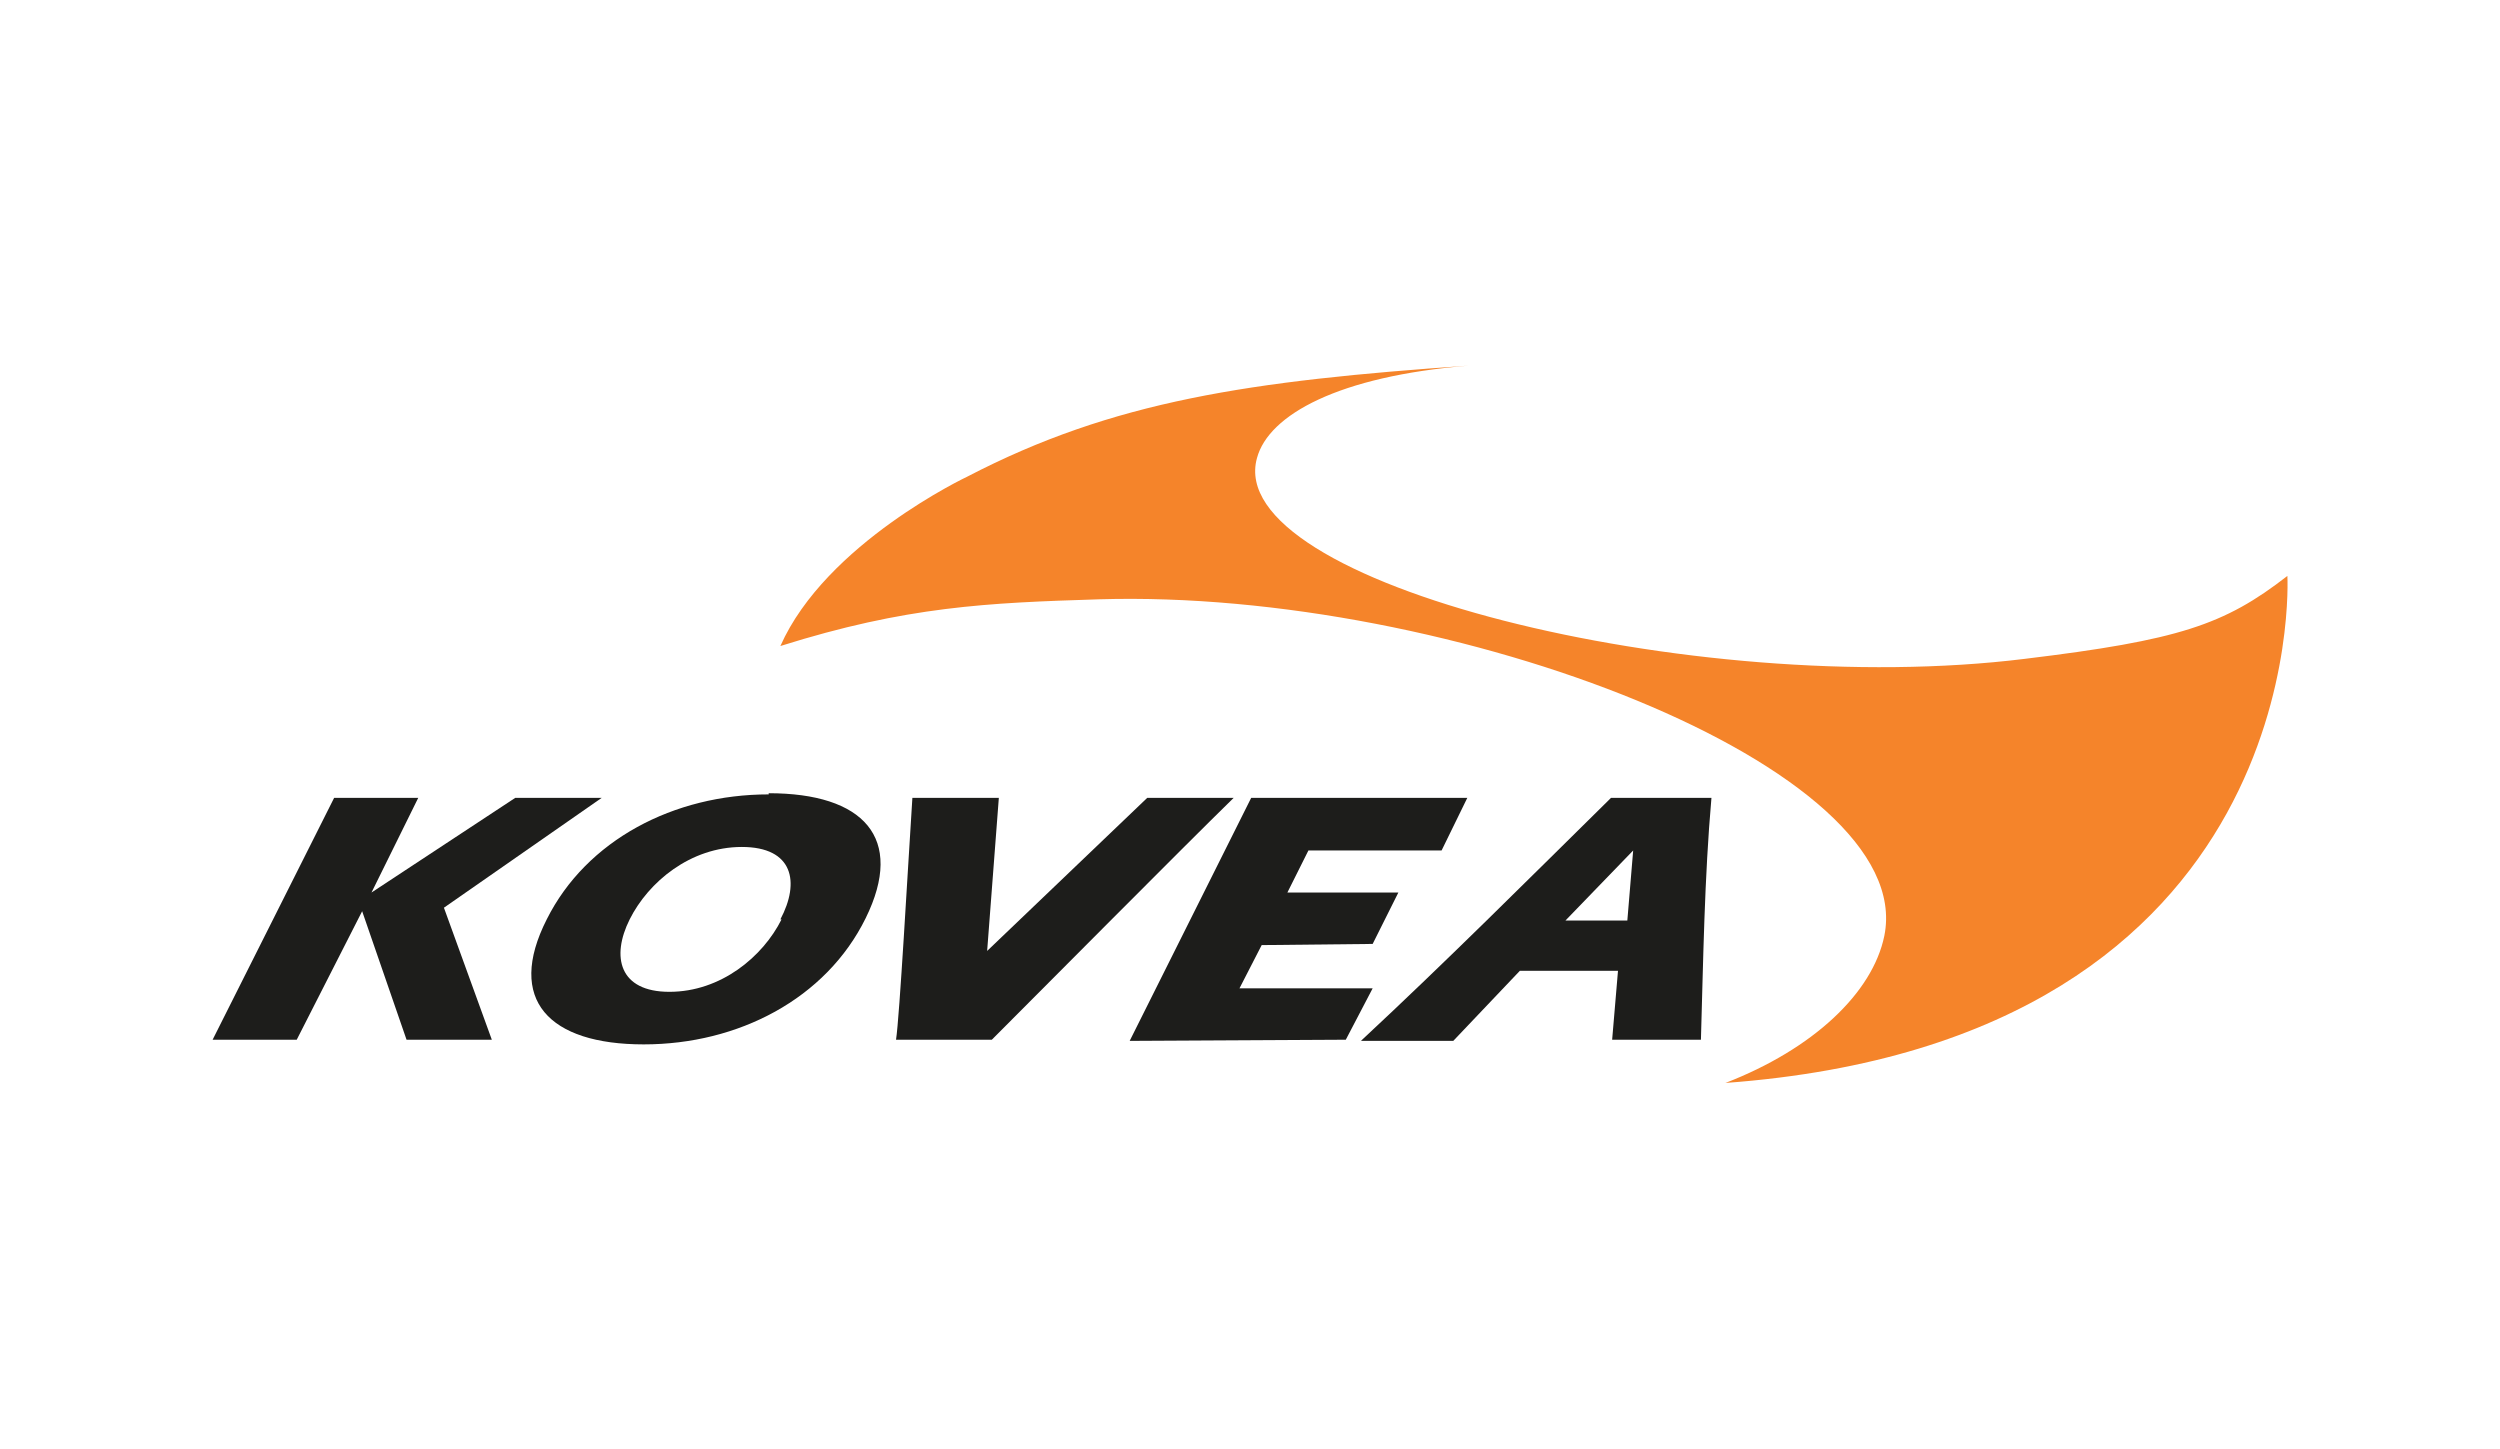
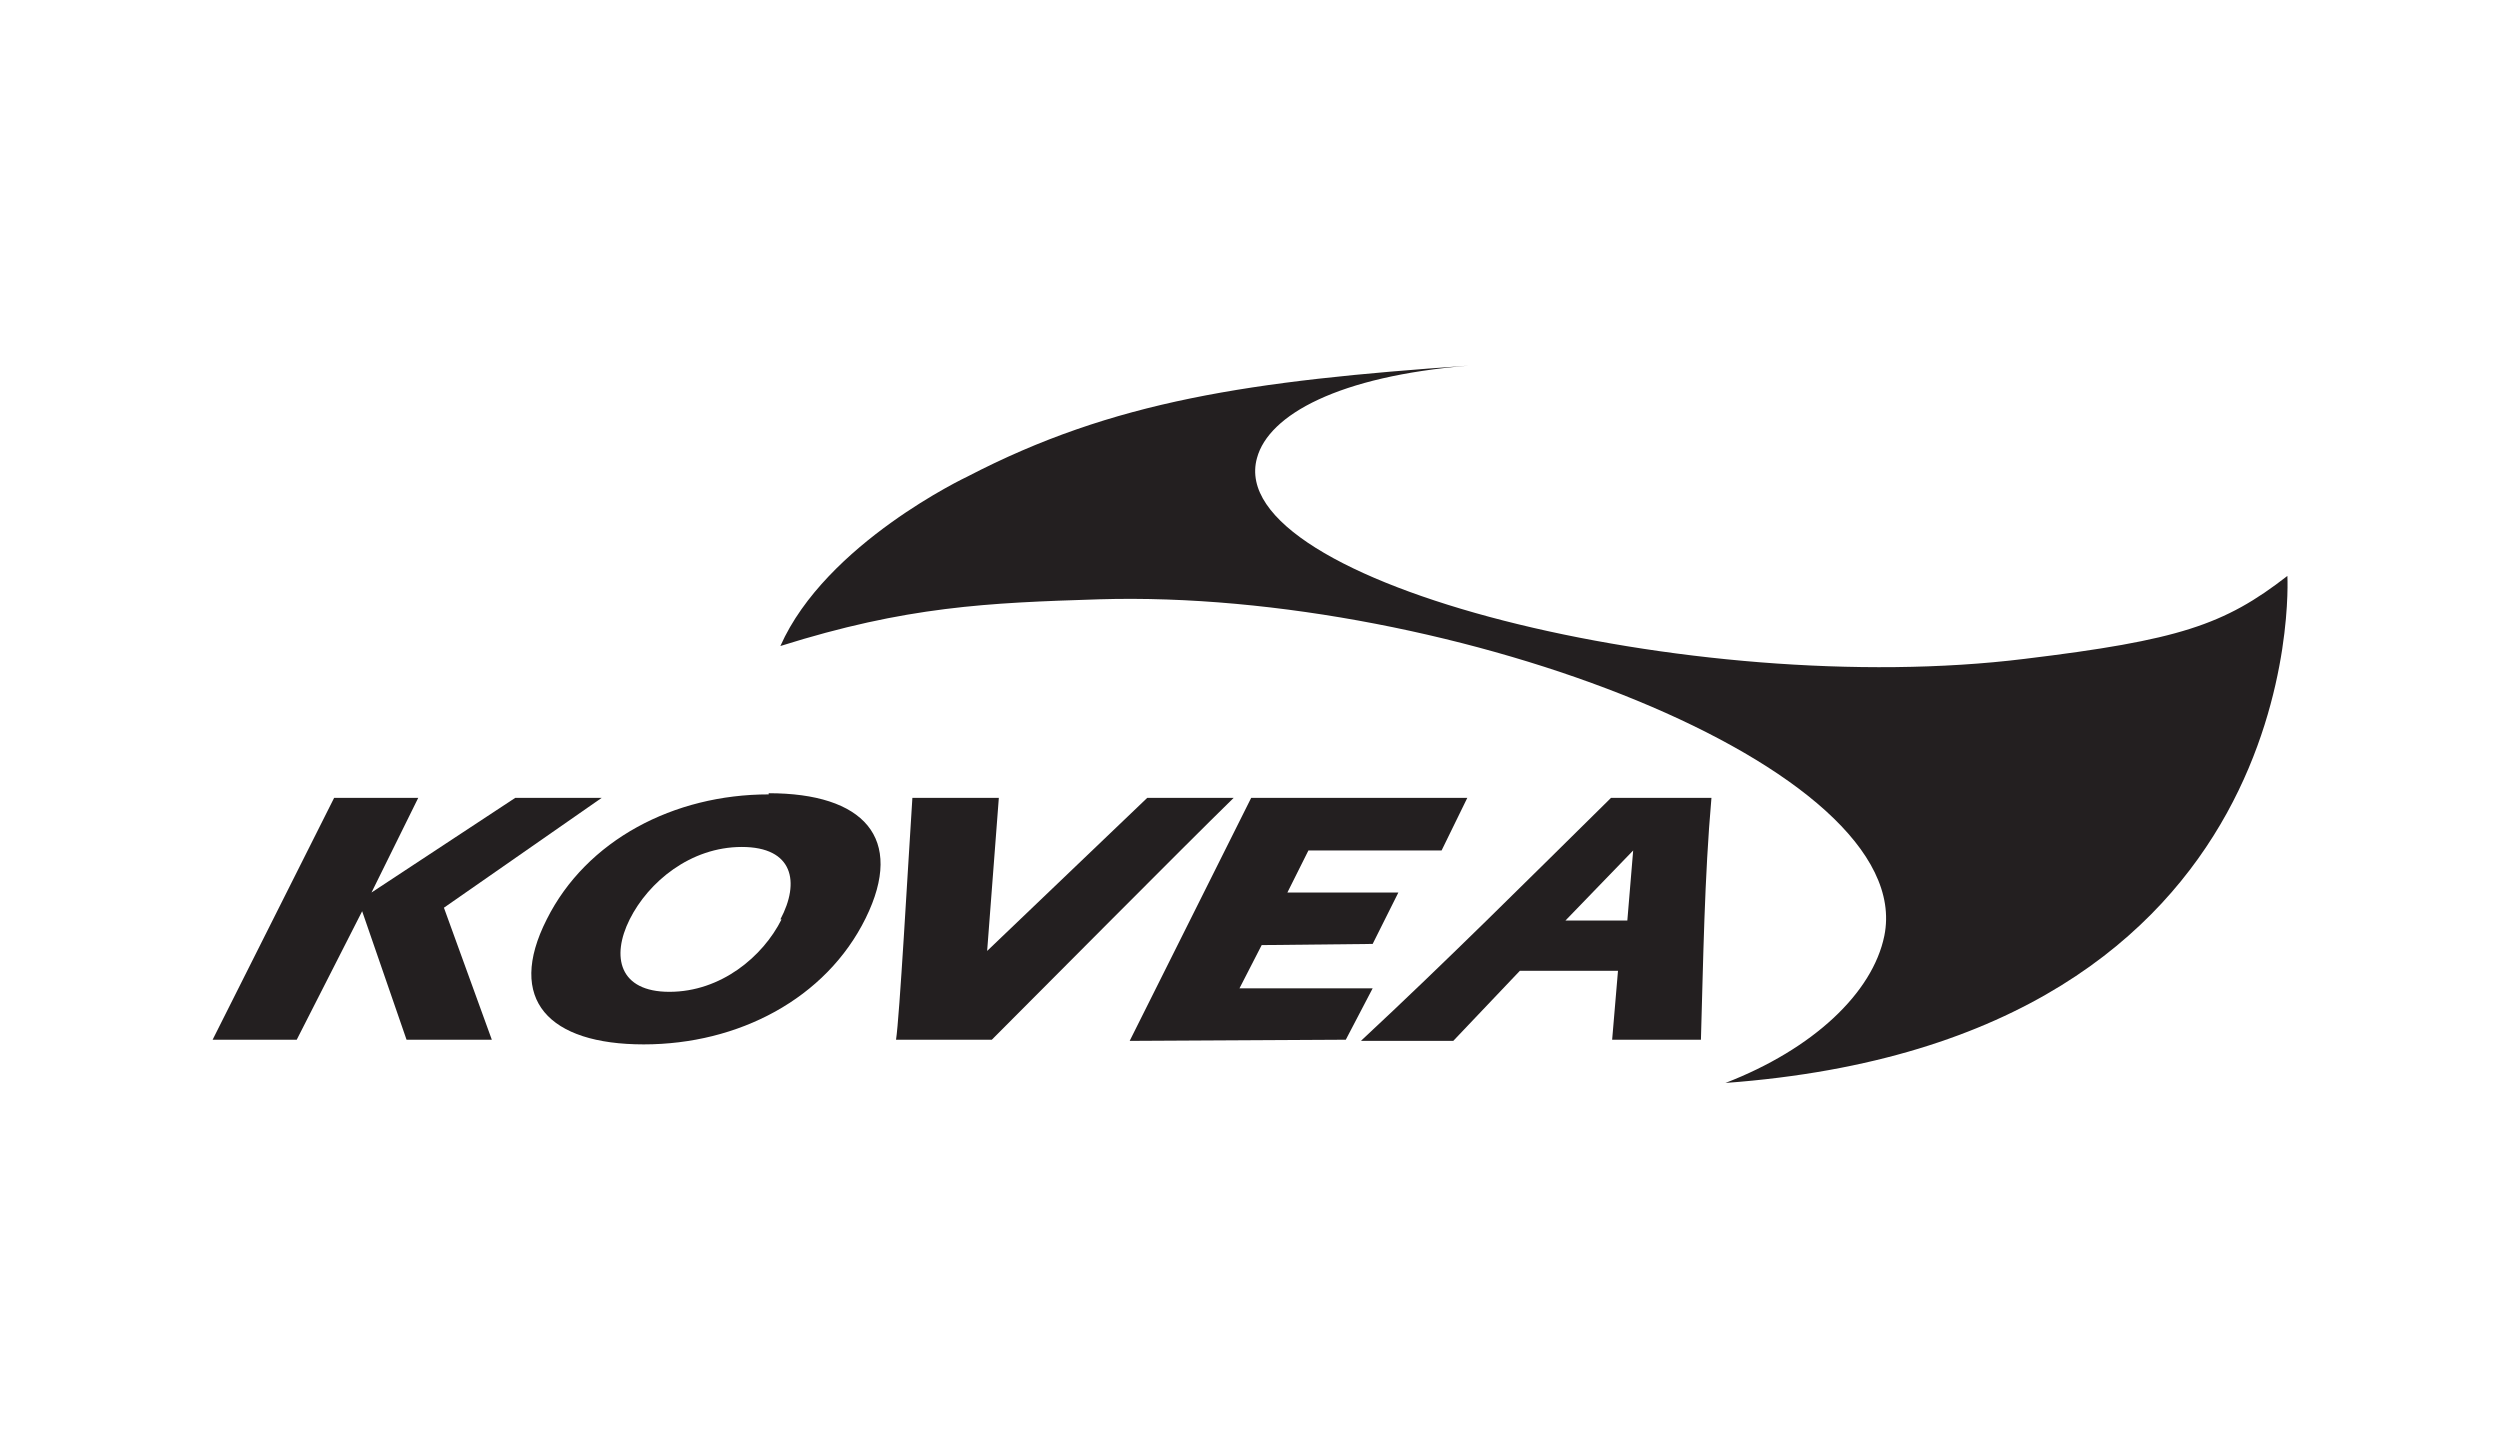
<svg xmlns="http://www.w3.org/2000/svg" id="Layer_1" version="1.1" width="214" height="124" viewBox="0 0 214 124">
  <defs>
    <style>
      .st0 {
-         fill: #1d1d1b;
-       }
- 
-       .st1 {
-         fill: #f5842a;
+         fill: #231f20;
      }
    </style>
  </defs>
-   <path class="st1" d="M173.3,56.4c-28.3,3.5-68.7-6.5-65.7-17.2,1-3.7,7-7,18.1-7.9-18.7,1.3-30.4,3-42.9,9.5,0,0-12.1,5.7-16,14.5,10.8-3.4,17.7-3.7,27.3-4,30.2-.9,70.1,14.4,67.2,28.8-1,4.9-6.1,9.7-13.6,12.6,50.3-3.7,48.1-43.4,48.1-43.4-5.4,4.2-9.3,5.5-22.5,7.1Z" />
+   <path class="st0" d="M173.3,56.4c-28.3,3.5-68.7-6.5-65.7-17.2,1-3.7,7-7,18.1-7.9-18.7,1.3-30.4,3-42.9,9.5,0,0-12.1,5.7-16,14.5,10.8-3.4,17.7-3.7,27.3-4,30.2-.9,70.1,14.4,67.2,28.8-1,4.9-6.1,9.7-13.6,12.6,50.3-3.7,48.1-43.4,48.1-43.4-5.4,4.2-9.3,5.5-22.5,7.1Z" />
  <g>
    <path class="st0" d="M65.8,68c-8.1,0-15.6,3.9-19,10.7-3.5,6.9.2,10.7,8.3,10.7,8.1,0,15.6-3.9,19-10.8,3.4-6.9-.2-10.7-8.3-10.7ZM66.9,78.7c-1.6,3.2-5.2,6.2-9.6,6.2-4.3,0-5-3-3.4-6.2,1.6-3.2,5.2-6.2,9.6-6.2s5,3,3.3,6.2Z" />
    <polygon class="st0" points="106.1 84.6 108 80.9 117.5 80.8 119.7 76.4 110.2 76.4 112 72.8 123.4 72.8 125.6 68.3 107.1 68.3 96.7 89.1 115.2 89 117.5 84.6 106.1 84.6" />
    <path class="st0" d="M116.5,89.1h7.9s5.7-6,5.7-6h8.4l-.5,5.9h7.6c.2-6.8.3-13.9.9-20.7h-8.6c-7.1,7-14.1,14-21.3,20.7ZM139.8,72.8l-.5,6h-5.3l5.8-6h0Z" />
    <path class="st0" d="M98.2,68.3l-13.7,13.1,1-13.1h-7.4c-.4,6.2-1.1,18.8-1.4,20.7h8.2c4.3-4.3,16.3-16.4,20.7-20.7h-7.5Z" />
    <polygon class="st0" points="51.5 68.3 44.1 68.3 31.8 76.4 35.8 68.3 28.6 68.3 18.2 89 25.4 89 31 78 34.8 89 42.1 89 38 77.7 51.5 68.3" />
  </g>
</svg>
